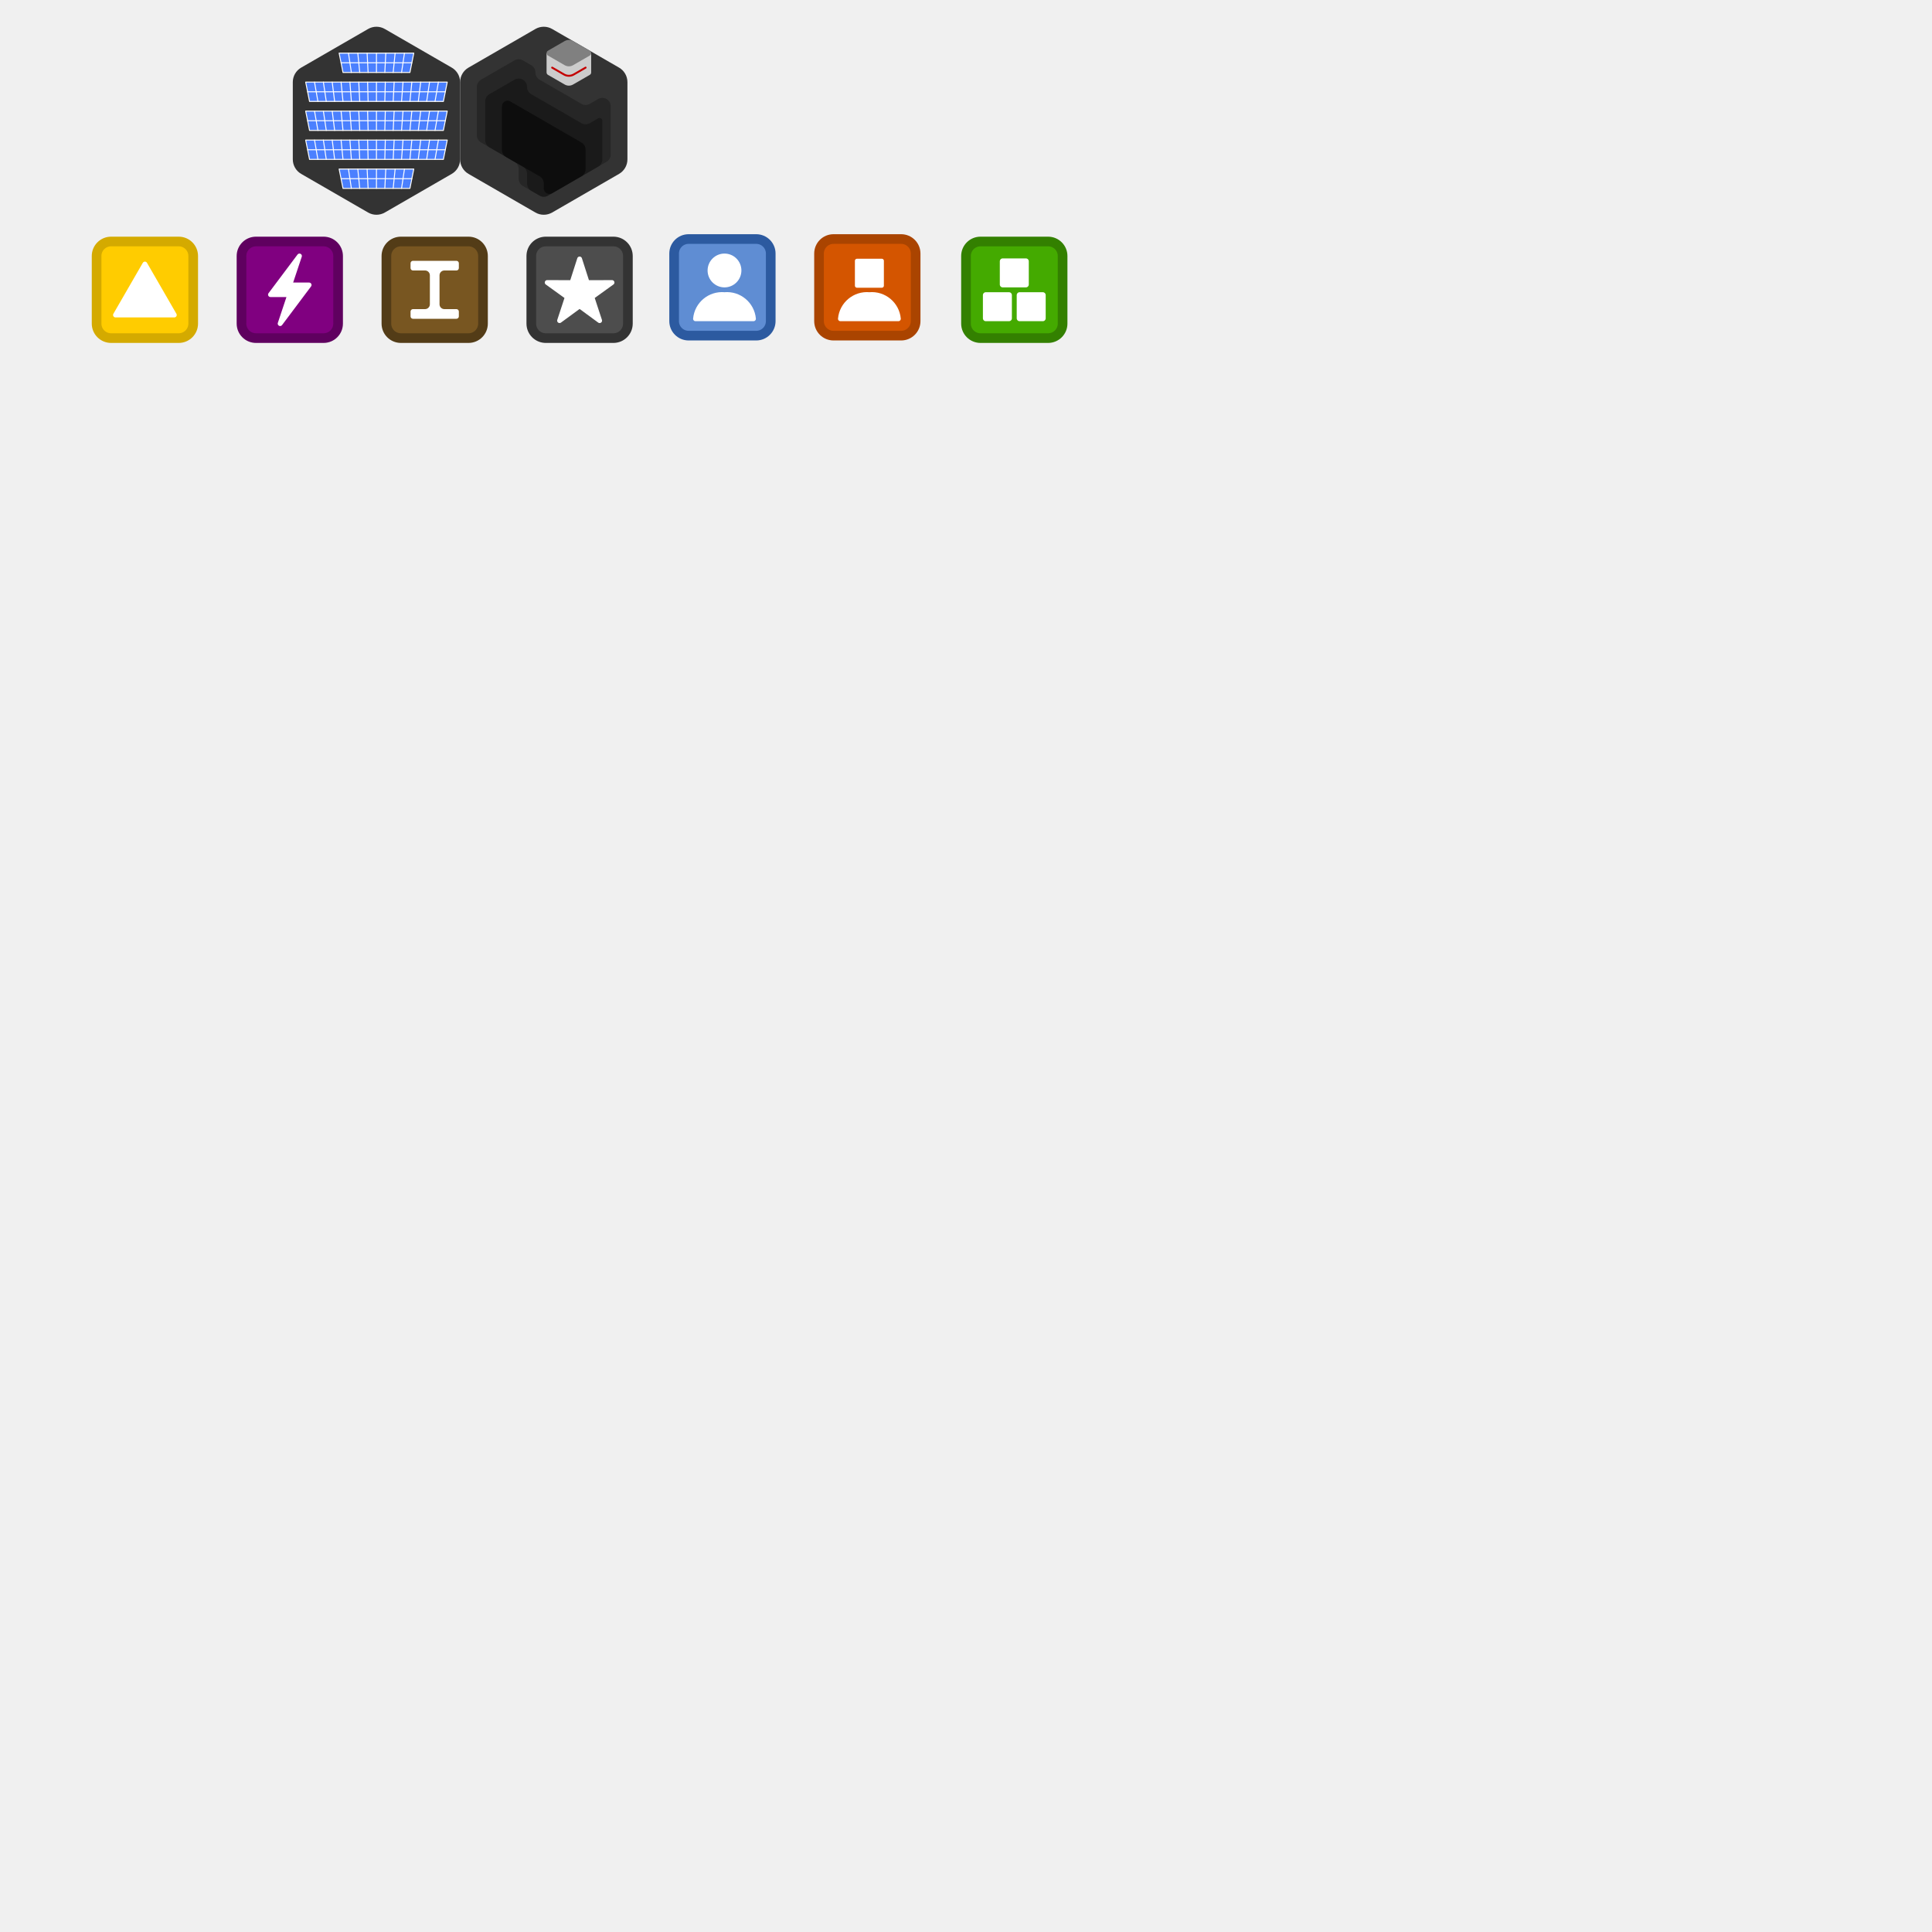
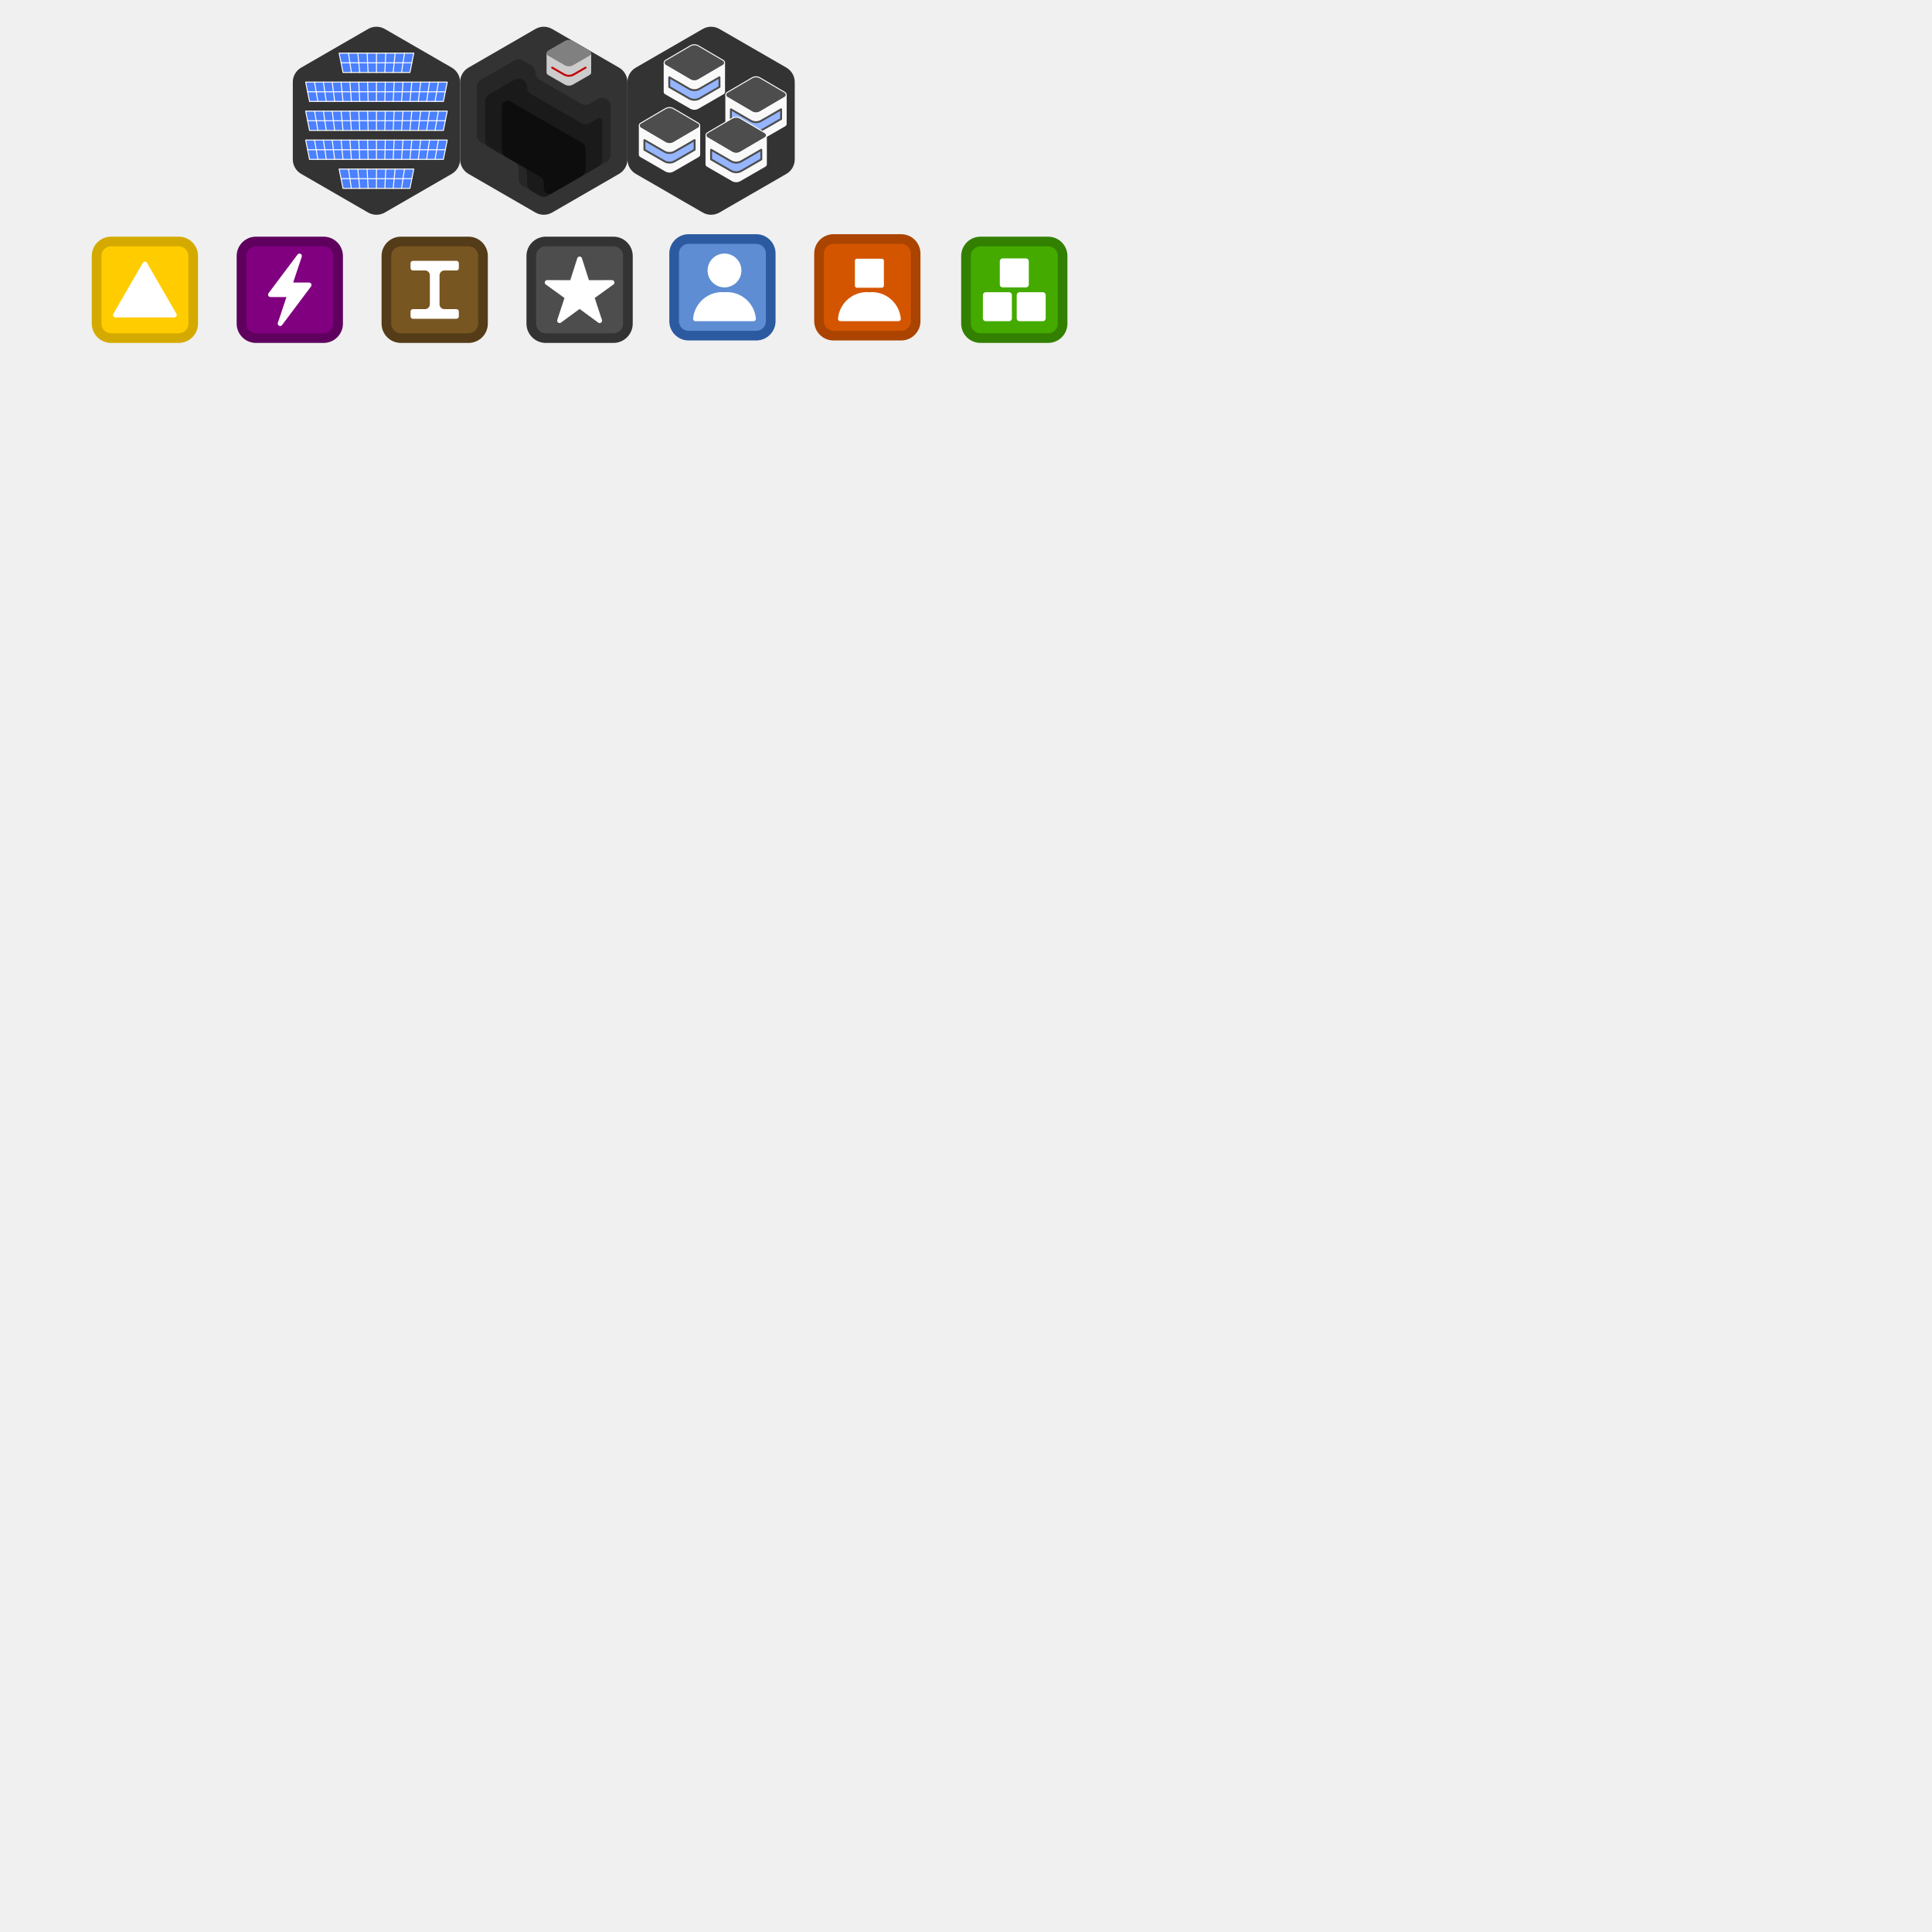
<svg xmlns="http://www.w3.org/2000/svg" width="200mm" height="200mm" viewBox="0 0 200 200" version="1.1" id="svg5">
  <defs id="defs2">
    </defs>
  <g id="layer4-2-2" transform="translate(75.5,-0.4999979)">
    <rect style="fill:#44aa00;fill-opacity:1;stroke:#338000;stroke-width:1;stroke-linejoin:round;stroke-dasharray:none;stroke-opacity:1" id="rect2-9-4-9" width="10" height="10" x="24.5" y="25.5" ry="1.5" />
    <rect style="fill:#ffffff;fill-opacity:1;stroke:#ffffff;stroke-width:0.6;stroke-linecap:round;stroke-linejoin:round;stroke-dasharray:none;stroke-opacity:1" id="rect9" width="2.4" height="2.4" x="28.3" y="27.55" />
    <rect style="fill:#ffffff;fill-opacity:1;stroke:#ffffff;stroke-width:0.6;stroke-linecap:round;stroke-linejoin:round;stroke-dasharray:none;stroke-opacity:1" id="rect9-7" width="2.4" height="2.4" x="26.55" y="31.05" />
    <rect style="fill:#ffffff;fill-opacity:1;stroke:#ffffff;stroke-width:0.6;stroke-linecap:round;stroke-linejoin:round;stroke-dasharray:none;stroke-opacity:1" id="rect9-3" width="2.4" height="2.4" x="30.05" y="31.05" />
  </g>
  <g id="layer1">
    <path style="fill:#333333;fill-opacity:1;stroke:#ffffff;stroke-width:0;stroke-linecap:round;stroke-linejoin:round" id="path328-1" d="m 12.557,12.75 -3.464,2 a 0.866,0.866 180 0 1 -0.866,0 l -3.464,-2 A 0.866,0.866 60 0 1 4.33,12 l -10e-8,-4 a 0.866,0.866 120 0 1 0.433,-0.75 L 8.227,5.25 a 0.866,0.866 180 0 1 0.866,0 l 3.464,2 a 0.866,0.866 60 0 1 0.433,0.75 L 12.99,12 a 0.866,0.866 120 0 1 -0.433,0.75 z" transform="matrix(2,0,0,2,21.65102,-7.499999)" />
    <g id="g26768">
      <path style="fill:#4b80ff;fill-opacity:1;stroke:#ffffff;stroke-width:0.1;stroke-linecap:round;stroke-linejoin:round;stroke-dasharray:none" d="m 35.507,19.5 h 6.928 l 0.4,-2 h -7.728 z" id="path14185-8-7" />
      <path style="fill:#4b80ff;fill-opacity:1;stroke:#ffffff;stroke-width:0.1;stroke-linecap:round;stroke-linejoin:round;stroke-dasharray:none" d="m 35.307,18.5 h 7.328" id="path22693-6" />
      <path style="fill:#4b80ff;fill-opacity:1;stroke:#ffffff;stroke-width:0.1;stroke-linecap:round;stroke-linejoin:round;stroke-dasharray:none" d="m 38.971,19.5 v -2" id="path24257" />
      <path style="fill:#4b80ff;fill-opacity:1;stroke:#ffffff;stroke-width:0.1;stroke-linecap:round;stroke-linejoin:round;stroke-dasharray:none" d="M 37.239,19.5 37.039,17.5" id="path24257-3" />
      <path style="fill:#4b80ff;fill-opacity:1;stroke:#ffffff;stroke-width:0.1;stroke-linecap:round;stroke-linejoin:round;stroke-dasharray:none" d="m 40.703,19.5 0.2,-2" id="path24257-1" />
      <path style="fill:#4b80ff;fill-opacity:1;stroke:#ffffff;stroke-width:0.1;stroke-linecap:round;stroke-linejoin:round;stroke-dasharray:none" d="M 41.569,19.5 41.869,17.5" id="path24257-9" />
      <path style="fill:#4b80ff;fill-opacity:1;stroke:#ffffff;stroke-width:0.1;stroke-linecap:round;stroke-linejoin:round;stroke-dasharray:none" d="m 39.837,19.5 0.1,-2" id="path24257-4" />
      <path style="fill:#4b80ff;fill-opacity:1;stroke:#ffffff;stroke-width:0.1;stroke-linecap:round;stroke-linejoin:round;stroke-dasharray:none" d="M 38.105,19.5 38.005,17.5" id="path24257-7" />
      <path style="fill:#4b80ff;fill-opacity:1;stroke:#ffffff;stroke-width:0.1;stroke-linecap:round;stroke-linejoin:round;stroke-dasharray:none" d="M 36.373,19.5 36.073,17.5" id="path24257-8" />
    </g>
    <g id="g26768-2" transform="translate(1.7029995e-7,-12)">
      <path style="fill:#4b80ff;fill-opacity:1;stroke:#ffffff;stroke-width:0.1;stroke-linecap:round;stroke-linejoin:round;stroke-dasharray:none" d="m 35.507,19.5 h 6.928 l 0.4,-2 h -7.728 z" id="path14185-8-7-6" />
      <path style="fill:#4b80ff;fill-opacity:1;stroke:#ffffff;stroke-width:0.1;stroke-linecap:round;stroke-linejoin:round;stroke-dasharray:none" d="m 35.307,18.5 h 7.328" id="path22693-6-1" />
      <path style="fill:#4b80ff;fill-opacity:1;stroke:#ffffff;stroke-width:0.1;stroke-linecap:round;stroke-linejoin:round;stroke-dasharray:none" d="m 38.971,19.5 v -2" id="path24257-0" />
      <path style="fill:#4b80ff;fill-opacity:1;stroke:#ffffff;stroke-width:0.1;stroke-linecap:round;stroke-linejoin:round;stroke-dasharray:none" d="M 37.239,19.5 37.039,17.5" id="path24257-3-6" />
      <path style="fill:#4b80ff;fill-opacity:1;stroke:#ffffff;stroke-width:0.1;stroke-linecap:round;stroke-linejoin:round;stroke-dasharray:none" d="m 40.703,19.5 0.2,-2" id="path24257-1-1" />
      <path style="fill:#4b80ff;fill-opacity:1;stroke:#ffffff;stroke-width:0.1;stroke-linecap:round;stroke-linejoin:round;stroke-dasharray:none" d="M 41.569,19.5 41.869,17.5" id="path24257-9-5" />
      <path style="fill:#4b80ff;fill-opacity:1;stroke:#ffffff;stroke-width:0.1;stroke-linecap:round;stroke-linejoin:round;stroke-dasharray:none" d="m 39.837,19.5 0.1,-2" id="path24257-4-9" />
      <path style="fill:#4b80ff;fill-opacity:1;stroke:#ffffff;stroke-width:0.1;stroke-linecap:round;stroke-linejoin:round;stroke-dasharray:none" d="M 38.105,19.5 38.005,17.5" id="path24257-7-4" />
      <path style="fill:#4b80ff;fill-opacity:1;stroke:#ffffff;stroke-width:0.1;stroke-linecap:round;stroke-linejoin:round;stroke-dasharray:none" d="M 36.373,19.5 36.073,17.5" id="path24257-8-9" />
    </g>
    <g id="g26757">
      <path style="fill:#4b80ff;fill-opacity:1;stroke:#ffffff;stroke-width:0.1;stroke-linecap:round;stroke-linejoin:round;stroke-dasharray:none" d="m 32.043,16.5 h 13.856 l 0.4,-2 H 31.643 Z" id="path14185-8-2-9" />
      <path style="fill:#4b80ff;fill-opacity:1;stroke:#ffffff;stroke-width:0.1;stroke-linecap:round;stroke-linejoin:round;stroke-dasharray:none" d="M 31.843,15.5 H 46.099" id="path22693-1-9" />
      <path style="fill:#4b80ff;fill-opacity:1;stroke:#ffffff;stroke-width:0.1;stroke-linecap:round;stroke-linejoin:round;stroke-dasharray:none" d="m 38.971,16.5 v -2" id="path25803" />
      <path style="fill:#4b80ff;fill-opacity:1;stroke:#ffffff;stroke-width:0.1;stroke-linecap:round;stroke-linejoin:round;stroke-dasharray:none" d="m 39.837,16.5 0.05,-2" id="path25803-4" />
      <path style="fill:#4b80ff;fill-opacity:1;stroke:#ffffff;stroke-width:0.1;stroke-linecap:round;stroke-linejoin:round;stroke-dasharray:none" d="m 40.703,16.5 0.1,-2" id="path25803-5" />
      <path style="fill:#4b80ff;fill-opacity:1;stroke:#ffffff;stroke-width:0.1;stroke-linecap:round;stroke-linejoin:round;stroke-dasharray:none" d="M 41.569,16.5 41.719,14.5" id="path25803-0" />
      <path style="fill:#4b80ff;fill-opacity:1;stroke:#ffffff;stroke-width:0.1;stroke-linecap:round;stroke-linejoin:round;stroke-dasharray:none" d="M 42.435,16.5 42.635,14.5" id="path25803-3" />
      <path style="fill:#4b80ff;fill-opacity:1;stroke:#ffffff;stroke-width:0.1;stroke-linecap:round;stroke-linejoin:round;stroke-dasharray:none" d="M 44.167,16.5 44.467,14.5" id="path25803-6" />
      <path style="fill:#4b80ff;fill-opacity:1;stroke:#ffffff;stroke-width:0.1;stroke-linecap:round;stroke-linejoin:round;stroke-dasharray:none" d="m 45.033,16.5 0.35,-2" id="path25803-1" />
      <path style="fill:#4b80ff;fill-opacity:1;stroke:#ffffff;stroke-width:0.1;stroke-linecap:round;stroke-linejoin:round;stroke-dasharray:none" d="M 43.301,16.5 43.551,14.5" id="path25803-06" />
      <path style="fill:#4b80ff;fill-opacity:1;stroke:#ffffff;stroke-width:0.1;stroke-linecap:round;stroke-linejoin:round;stroke-dasharray:none" d="M 38.105,16.5 38.055,14.5" id="path25803-32" />
      <path style="fill:#4b80ff;fill-opacity:1;stroke:#ffffff;stroke-width:0.1;stroke-linecap:round;stroke-linejoin:round;stroke-dasharray:none" d="M 37.239,16.5 37.139,14.5" id="path25803-061" />
      <path style="fill:#4b80ff;fill-opacity:1;stroke:#ffffff;stroke-width:0.1;stroke-linecap:round;stroke-linejoin:round;stroke-dasharray:none" d="M 36.373,16.5 36.223,14.5" id="path25803-55" />
      <path style="fill:#4b80ff;fill-opacity:1;stroke:#ffffff;stroke-width:0.1;stroke-linecap:round;stroke-linejoin:round;stroke-dasharray:none" d="M 35.507,16.5 35.307,14.5" id="path25803-47" />
      <path style="fill:#4b80ff;fill-opacity:1;stroke:#ffffff;stroke-width:0.1;stroke-linecap:round;stroke-linejoin:round;stroke-dasharray:none" d="M 34.641,16.5 34.391,14.5" id="path25803-65" />
      <path style="fill:#4b80ff;fill-opacity:1;stroke:#ffffff;stroke-width:0.1;stroke-linecap:round;stroke-linejoin:round;stroke-dasharray:none" d="M 33.775,16.5 33.475,14.5" id="path25803-69" />
      <path style="fill:#4b80ff;fill-opacity:1;stroke:#ffffff;stroke-width:0.1;stroke-linecap:round;stroke-linejoin:round;stroke-dasharray:none" d="M 32.909,16.5 32.559,14.5" id="path25803-45" />
    </g>
    <g id="g26757-2" transform="translate(1.7029995e-7,-3)">
      <path style="fill:#4b80ff;fill-opacity:1;stroke:#ffffff;stroke-width:0.1;stroke-linecap:round;stroke-linejoin:round;stroke-dasharray:none" d="m 32.043,16.5 h 13.856 l 0.4,-2 H 31.643 Z" id="path14185-8-2-9-5" />
      <path style="fill:#4b80ff;fill-opacity:1;stroke:#ffffff;stroke-width:0.1;stroke-linecap:round;stroke-linejoin:round;stroke-dasharray:none" d="M 31.843,15.5 H 46.099" id="path22693-1-9-4" />
      <path style="fill:#4b80ff;fill-opacity:1;stroke:#ffffff;stroke-width:0.1;stroke-linecap:round;stroke-linejoin:round;stroke-dasharray:none" d="m 38.971,16.5 v -2" id="path25803-7" />
      <path style="fill:#4b80ff;fill-opacity:1;stroke:#ffffff;stroke-width:0.1;stroke-linecap:round;stroke-linejoin:round;stroke-dasharray:none" d="m 39.837,16.5 0.05,-2" id="path25803-4-4" />
      <path style="fill:#4b80ff;fill-opacity:1;stroke:#ffffff;stroke-width:0.1;stroke-linecap:round;stroke-linejoin:round;stroke-dasharray:none" d="m 40.703,16.5 0.1,-2" id="path25803-5-4" />
      <path style="fill:#4b80ff;fill-opacity:1;stroke:#ffffff;stroke-width:0.1;stroke-linecap:round;stroke-linejoin:round;stroke-dasharray:none" d="M 41.569,16.5 41.719,14.5" id="path25803-0-3" />
      <path style="fill:#4b80ff;fill-opacity:1;stroke:#ffffff;stroke-width:0.1;stroke-linecap:round;stroke-linejoin:round;stroke-dasharray:none" d="M 42.435,16.5 42.635,14.5" id="path25803-3-0" />
      <path style="fill:#4b80ff;fill-opacity:1;stroke:#ffffff;stroke-width:0.1;stroke-linecap:round;stroke-linejoin:round;stroke-dasharray:none" d="M 44.167,16.5 44.467,14.5" id="path25803-6-7" />
      <path style="fill:#4b80ff;fill-opacity:1;stroke:#ffffff;stroke-width:0.1;stroke-linecap:round;stroke-linejoin:round;stroke-dasharray:none" d="m 45.033,16.5 0.35,-2" id="path25803-1-8" />
      <path style="fill:#4b80ff;fill-opacity:1;stroke:#ffffff;stroke-width:0.1;stroke-linecap:round;stroke-linejoin:round;stroke-dasharray:none" d="M 43.301,16.5 43.551,14.5" id="path25803-06-6" />
      <path style="fill:#4b80ff;fill-opacity:1;stroke:#ffffff;stroke-width:0.1;stroke-linecap:round;stroke-linejoin:round;stroke-dasharray:none" d="M 38.105,16.5 38.055,14.5" id="path25803-32-8" />
      <path style="fill:#4b80ff;fill-opacity:1;stroke:#ffffff;stroke-width:0.1;stroke-linecap:round;stroke-linejoin:round;stroke-dasharray:none" d="M 37.239,16.5 37.139,14.5" id="path25803-061-8" />
      <path style="fill:#4b80ff;fill-opacity:1;stroke:#ffffff;stroke-width:0.1;stroke-linecap:round;stroke-linejoin:round;stroke-dasharray:none" d="M 36.373,16.5 36.223,14.5" id="path25803-55-4" />
      <path style="fill:#4b80ff;fill-opacity:1;stroke:#ffffff;stroke-width:0.1;stroke-linecap:round;stroke-linejoin:round;stroke-dasharray:none" d="M 35.507,16.5 35.307,14.5" id="path25803-47-3" />
      <path style="fill:#4b80ff;fill-opacity:1;stroke:#ffffff;stroke-width:0.1;stroke-linecap:round;stroke-linejoin:round;stroke-dasharray:none" d="M 34.641,16.5 34.391,14.5" id="path25803-65-1" />
      <path style="fill:#4b80ff;fill-opacity:1;stroke:#ffffff;stroke-width:0.1;stroke-linecap:round;stroke-linejoin:round;stroke-dasharray:none" d="M 33.775,16.5 33.475,14.5" id="path25803-69-4" />
      <path style="fill:#4b80ff;fill-opacity:1;stroke:#ffffff;stroke-width:0.1;stroke-linecap:round;stroke-linejoin:round;stroke-dasharray:none" d="M 32.909,16.5 32.559,14.5" id="path25803-45-9" />
    </g>
    <g id="g26757-20" transform="translate(1.7029996e-7,-6)">
      <path style="fill:#4b80ff;fill-opacity:1;stroke:#ffffff;stroke-width:0.1;stroke-linecap:round;stroke-linejoin:round;stroke-dasharray:none" d="m 32.043,16.5 h 13.856 l 0.4,-2 H 31.643 Z" id="path14185-8-2-9-6" />
      <path style="fill:#4b80ff;fill-opacity:1;stroke:#ffffff;stroke-width:0.1;stroke-linecap:round;stroke-linejoin:round;stroke-dasharray:none" d="M 31.843,15.5 H 46.099" id="path22693-1-9-8" />
      <path style="fill:#4b80ff;fill-opacity:1;stroke:#ffffff;stroke-width:0.1;stroke-linecap:round;stroke-linejoin:round;stroke-dasharray:none" d="m 38.971,16.5 v -2" id="path25803-9" />
      <path style="fill:#4b80ff;fill-opacity:1;stroke:#ffffff;stroke-width:0.1;stroke-linecap:round;stroke-linejoin:round;stroke-dasharray:none" d="m 39.837,16.5 0.05,-2" id="path25803-4-2" />
      <path style="fill:#4b80ff;fill-opacity:1;stroke:#ffffff;stroke-width:0.1;stroke-linecap:round;stroke-linejoin:round;stroke-dasharray:none" d="m 40.703,16.5 0.1,-2" id="path25803-5-6" />
      <path style="fill:#4b80ff;fill-opacity:1;stroke:#ffffff;stroke-width:0.1;stroke-linecap:round;stroke-linejoin:round;stroke-dasharray:none" d="M 41.569,16.5 41.719,14.5" id="path25803-0-6" />
      <path style="fill:#4b80ff;fill-opacity:1;stroke:#ffffff;stroke-width:0.1;stroke-linecap:round;stroke-linejoin:round;stroke-dasharray:none" d="M 42.435,16.5 42.635,14.5" id="path25803-3-4" />
      <path style="fill:#4b80ff;fill-opacity:1;stroke:#ffffff;stroke-width:0.1;stroke-linecap:round;stroke-linejoin:round;stroke-dasharray:none" d="M 44.167,16.5 44.467,14.5" id="path25803-6-9" />
      <path style="fill:#4b80ff;fill-opacity:1;stroke:#ffffff;stroke-width:0.1;stroke-linecap:round;stroke-linejoin:round;stroke-dasharray:none" d="m 45.033,16.5 0.35,-2" id="path25803-1-5" />
      <path style="fill:#4b80ff;fill-opacity:1;stroke:#ffffff;stroke-width:0.1;stroke-linecap:round;stroke-linejoin:round;stroke-dasharray:none" d="M 43.301,16.5 43.551,14.5" id="path25803-06-0" />
      <path style="fill:#4b80ff;fill-opacity:1;stroke:#ffffff;stroke-width:0.1;stroke-linecap:round;stroke-linejoin:round;stroke-dasharray:none" d="M 38.105,16.5 38.055,14.5" id="path25803-32-4" />
      <path style="fill:#4b80ff;fill-opacity:1;stroke:#ffffff;stroke-width:0.1;stroke-linecap:round;stroke-linejoin:round;stroke-dasharray:none" d="M 37.239,16.5 37.139,14.5" id="path25803-061-87" />
      <path style="fill:#4b80ff;fill-opacity:1;stroke:#ffffff;stroke-width:0.1;stroke-linecap:round;stroke-linejoin:round;stroke-dasharray:none" d="M 36.373,16.5 36.223,14.5" id="path25803-55-1" />
      <path style="fill:#4b80ff;fill-opacity:1;stroke:#ffffff;stroke-width:0.1;stroke-linecap:round;stroke-linejoin:round;stroke-dasharray:none" d="M 35.507,16.5 35.307,14.5" id="path25803-47-7" />
      <path style="fill:#4b80ff;fill-opacity:1;stroke:#ffffff;stroke-width:0.1;stroke-linecap:round;stroke-linejoin:round;stroke-dasharray:none" d="M 34.641,16.5 34.391,14.5" id="path25803-65-2" />
      <path style="fill:#4b80ff;fill-opacity:1;stroke:#ffffff;stroke-width:0.1;stroke-linecap:round;stroke-linejoin:round;stroke-dasharray:none" d="M 33.775,16.5 33.475,14.5" id="path25803-69-7" />
      <path style="fill:#4b80ff;fill-opacity:1;stroke:#ffffff;stroke-width:0.1;stroke-linecap:round;stroke-linejoin:round;stroke-dasharray:none" d="M 32.909,16.5 32.559,14.5" id="path25803-45-2" />
    </g>
  </g>
  <g id="layer2">
    <path style="fill:#333333;fill-opacity:1;stroke:#ffffff;stroke-width:0;stroke-linecap:round;stroke-linejoin:round" id="path328-1-7" d="m 12.557,12.75 -3.464,2 a 0.866,0.866 180 0 1 -0.866,0 l -3.464,-2 A 0.866,0.866 60 0 1 4.33,12 l -10e-8,-4 a 0.866,0.866 120 0 1 0.433,-0.75 L 8.227,5.25 a 0.866,0.866 180 0 1 0.866,0 l 3.464,2 a 0.866,0.866 60 0 1 0.433,0.75 L 12.99,12 a 0.866,0.866 120 0 1 -0.433,0.75 z" transform="matrix(2,0,0,2,38.97114,-7.499999)" />
    <path style="fill:#262626;fill-opacity:1;stroke:#ffffff;stroke-width:0;stroke-linecap:round;stroke-linejoin:round;stroke-dasharray:none" d="m 49.796,8.25 3.464,-2 a 0.866,0.866 9.8348588e-6 0 1 0.866,10e-8 l 0.866,0.5 a 0.866,0.866 60 0 1 0.433,0.75 0.866,0.866 60 0 0 0.433,0.75 L 60.189,10.75 a 0.866,0.866 1.7538248e-5 0 0 0.866,0 l 0.866,-0.5 a 0.866,0.866 5.0133864e-5 0 1 0.866,10e-7 A 0.866,0.866 60 0 1 63.22,11 v 5 a 0.866,0.866 120 0 1 -0.433,0.75 l -6.062,3.5 a 0.866,0.866 180 0 1 -0.866,0 l -1.732,-1 A 0.866,0.866 60 0 1 53.694,18.5 v -1 a 0.866,0.866 60 0 0 -0.433,-0.75 l -3.464,-2 A 0.866,0.866 60 0 1 49.363,14 l 0,-5 a 0.866,0.866 120 0 1 0.433,-0.75 z" id="path27796" />
    <path style="fill:#1a1a1a;fill-opacity:1;stroke:#ffffff;stroke-width:0;stroke-linecap:round;stroke-linejoin:round;stroke-dasharray:none" d="m 50.662,9.75 2.598,-1.5 a 0.866,0.866 2.0245452e-5 0 1 0.866,3e-7 0.866,0.866 60 0 1 0.433,0.75 v 1e-7 a 0.866,0.866 60 0 0 0.433,0.75 L 60.189,12.75 a 0.866,0.866 180 0 0 0.866,0 l 0.866,-0.5 a 0.289,0.289 30 0 1 0.433,0.25 v 4 a 0.866,0.866 120 0 1 -0.433,0.75 l -5.196,3 a 0.866,0.866 180 0 1 -0.866,0 l -0.866,-0.5 A 0.866,0.866 60 0 1 54.56,19 v -1 a 0.866,0.866 60 0 0 -0.433,-0.75 l -3.464,-2 A 0.866,0.866 60 0 1 50.229,14.5 v -4 a 0.866,0.866 120 0 1 0.433,-0.75 z" id="path27992" />
    <path style="fill:#0d0d0d;fill-opacity:1;stroke:#ffffff;stroke-width:0;stroke-linecap:round;stroke-linejoin:round;stroke-dasharray:none" d="M 34.641,15.5 V 11 a 0.577,0.577 150 0 1 0.866,-0.5 l 7.361,4.25 a 0.866,0.866 60 0 1 0.433,0.75 l 0,2 a 0.866,0.866 120 0 1 -0.433,0.75 L 39.838,20 A 0.577,0.577 30 0 1 38.972,19.5 V 19 a 0.866,0.866 60 0 0 -0.433,-0.75 l -3.464,-2 A 0.866,0.866 60 0 1 34.641,15.5 Z" id="path28064" transform="translate(17.32013)" />
    <path style="fill:#cccccc;fill-opacity:1;stroke:#ffffff;stroke-width:0;stroke-linecap:round;stroke-linejoin:round;stroke-dasharray:none" d="M 56.58,7.5 56.58,5.5 l 1.879,1.111 a 0.845,0.845 0 0 0 0.861,0 L 61.199,5.5 61.199,7.5 a 0.289,0.289 120.002 0 1 -0.144,0.25 L 59.323,8.75 a 0.866,0.866 6.3021978e-6 0 1 -0.866,-10e-8 L 56.725,7.75 a 0.289,0.289 59.998 0 1 -0.144,-0.25 z" id="path29642" />
    <path style="fill:#808080;fill-opacity:1;stroke:#ffffff;stroke-width:0;stroke-linecap:round;stroke-linejoin:round;stroke-dasharray:none" d="m 56.725,5.25 1.732,-1 a 0.866,0.866 0 0 1 0.866,0 L 61.055,5.25 a 0.289,0.289 90 0 1 0,0.5 l -1.732,1 a 0.866,0.866 180 0 1 -0.866,0 L 56.725,5.75 a 0.289,0.289 90 0 1 0,-0.5 z" id="path29644" />
    <path style="fill:none;fill-opacity:1;stroke:#c30000;stroke-width:0.2;stroke-linecap:round;stroke-linejoin:round;stroke-dasharray:none;stroke-opacity:1" d="m 57.158,7 1.229,0.71 a 1.006,1.006 180 0 0 1.006,-3e-7 l 1.229,-0.71" id="path29935" />
  </g>
+   <g id="layer2-1" transform="translate(17.32051)">
+     <path style="fill:#333333;fill-opacity:1;stroke:#ffffff;stroke-width:0;stroke-linecap:round;stroke-linejoin:round" id="path328-1-7-8" d="m 12.557,12.75 -3.464,2 a 0.866,0.866 180 0 1 -0.866,0 l -3.464,-2 A 0.866,0.866 60 0 1 4.33,12 l -10e-8,-4 a 0.866,0.866 120 0 1 0.433,-0.75 L 8.227,5.25 a 0.866,0.866 180 0 1 0.866,0 l 3.464,2 a 0.866,0.866 60 0 1 0.433,0.75 L 12.99,12 a 0.866,0.866 120 0 1 -0.433,0.75 z" transform="matrix(2,0,0,2,38.97114,-7.499999)" />
+     <g id="g9-3" transform="translate(2.597972,-6.50006)">
+       <path style="fill:#f9f9f9;fill-opacity:1;stroke:#ffffff;stroke-width:0;stroke-linecap:round;stroke-linejoin:round;stroke-dasharray:none" d="M 56.145,9.611 56.145,6.611 58.889,8.224 a 0.851,0.851 180 0 0 0.862,0 l 2.744,-1.613 -1.21e-4,3 a 0.289,0.289 120.001 0 1 -0.144,0.25 L 59.753,11.361 a 0.866,0.866 6.7665838e-7 0 1 -0.866,0 L 56.289,9.862 a 0.289,0.289 59.999 0 1 -0.144,-0.25 z" id="path29642-3-5" transform="translate(-7.358553,6.38853)" />
+       <path style="fill:#4d4d4d;fill-opacity:1;stroke:#ffffff;stroke-width:0.1;stroke-linecap:round;stroke-linejoin:round;stroke-dasharray:none" d="m 56.289,6.361 2.598,-1.5 a 0.866,0.866 3.5809864e-6 0 1 0.866,0 l 2.598,1.5 a 0.289,0.289 90 0 1 0,0.5 l -2.598,1.5 a 0.866,0.866 180 0 1 -0.866,0 L 56.289,6.861 a 0.289,0.289 90 0 1 0,-0.5 z" id="path29644-7-9" transform="matrix(0.9848835,0,0,1.000201,-6.461843,6.387004)" />
+       <path style="fill:#96b5ff;fill-opacity:1;stroke:#4d4d4d;stroke-width:0.2;stroke-linecap:round;stroke-linejoin:round;stroke-dasharray:none;stroke-opacity:1" d="m 49.363,14.5 v 1 l 2.051,1.184 a 1.095,1.095 0 0 0 1.095,0 L 54.56,15.5 v -1 l -2.061,1.19 a 1.075,1.075 0 0 1 -1.075,0 z" id="path9-8" />
+     </g>
+     <g id="g9-3-3" transform="translate(8.978875,-3.183955)">
+       <path style="fill:#f9f9f9;fill-opacity:1;stroke:#ffffff;stroke-width:0;stroke-linecap:round;stroke-linejoin:round;stroke-dasharray:none" d="M 56.145,9.611 56.145,6.611 58.889,8.224 a 0.851,0.851 180 0 0 0.862,0 l 2.744,-1.613 -1.21e-4,3 a 0.289,0.289 120.001 0 1 -0.144,0.25 L 59.753,11.361 a 0.866,0.866 6.7665838e-7 0 1 -0.866,0 L 56.289,9.862 a 0.289,0.289 59.999 0 1 -0.144,-0.25 z" id="path29642-3-5-6" transform="translate(-7.358553,6.38853)" />
+       <path style="fill:#4d4d4d;fill-opacity:1;stroke:#ffffff;stroke-width:0.1;stroke-linecap:round;stroke-linejoin:round;stroke-dasharray:none" d="m 56.289,6.361 2.598,-1.5 a 0.866,0.866 3.5809864e-6 0 1 0.866,0 l 2.598,1.5 a 0.289,0.289 90 0 1 0,0.5 l -2.598,1.5 a 0.866,0.866 180 0 1 -0.866,0 L 56.289,6.861 a 0.289,0.289 90 0 1 0,-0.5 z" id="path29644-7-9-1" transform="matrix(0.9848835,0,0,1.000201,-6.461843,6.387004)" />
+       <path style="fill:#96b5ff;fill-opacity:1;stroke:#4d4d4d;stroke-width:0.2;stroke-linecap:round;stroke-linejoin:round;stroke-dasharray:none;stroke-opacity:1" d="m 49.363,14.5 v 1 l 2.051,1.184 a 1.095,1.095 0 0 0 1.095,0 L 54.56,15.5 v -1 l -2.061,1.19 a 1.075,1.075 0 0 1 -1.075,0 z" id="path9-8-5" />
+     </g>
+     <g id="g9-3-2" transform="translate(6.928307,0.9999401)">
+       <path style="fill:#f9f9f9;fill-opacity:1;stroke:#ffffff;stroke-width:0;stroke-linecap:round;stroke-linejoin:round;stroke-dasharray:none" d="M 56.145,9.611 56.145,6.611 58.889,8.224 a 0.851,0.851 180 0 0 0.862,0 l 2.744,-1.613 -1.21e-4,3 a 0.289,0.289 120.001 0 1 -0.144,0.25 L 59.753,11.361 a 0.866,0.866 6.7665838e-7 0 1 -0.866,0 L 56.289,9.862 a 0.289,0.289 59.999 0 1 -0.144,-0.25 z" id="path29642-3-5-60" transform="translate(-7.358553,6.38853)" />
+       <path style="fill:#4d4d4d;fill-opacity:1;stroke:#ffffff;stroke-width:0.1;stroke-linecap:round;stroke-linejoin:round;stroke-dasharray:none" d="m 56.289,6.361 2.598,-1.5 a 0.866,0.866 3.5809864e-6 0 1 0.866,0 l 2.598,1.5 a 0.289,0.289 90 0 1 0,0.5 l -2.598,1.5 a 0.866,0.866 180 0 1 -0.866,0 L 56.289,6.861 a 0.289,0.289 90 0 1 0,-0.5 z" id="path29644-7-9-16" transform="matrix(0.9848835,0,0,1.000201,-6.461843,6.387004)" />
+       <path style="fill:#96b5ff;fill-opacity:1;stroke:#4d4d4d;stroke-width:0.2;stroke-linecap:round;stroke-linejoin:round;stroke-dasharray:none;stroke-opacity:1" d="m 49.363,14.5 v 1 l 2.051,1.184 a 1.095,1.095 0 0 0 1.095,0 L 54.56,15.5 v -1 l -2.061,1.19 a 1.075,1.075 0 0 1 -1.075,0 z" id="path9-8-57" />
+     </g>
+     <g id="g9" transform="translate(0.02618241,4.0089176e-4)">
+       <path style="fill:#f9f9f9;fill-opacity:1;stroke:#ffffff;stroke-width:0;stroke-linecap:round;stroke-linejoin:round;stroke-dasharray:none" d="M 56.145,9.611 56.145,6.611 58.889,8.224 a 0.851,0.851 180 0 0 0.862,0 l 2.744,-1.613 -1.21e-4,3 a 0.289,0.289 120.001 0 1 -0.144,0.25 L 59.753,11.361 a 0.866,0.866 6.7665838e-7 0 1 -0.866,0 L 56.289,9.862 a 0.289,0.289 59.999 0 1 -0.144,-0.25 z" id="path29642-3" transform="translate(-7.358553,6.38853)" />
+       <path style="fill:#4d4d4d;fill-opacity:1;stroke:#ffffff;stroke-width:0.1;stroke-linecap:round;stroke-linejoin:round;stroke-dasharray:none" d="m 56.289,6.361 2.598,-1.5 a 0.866,0.866 3.5809864e-6 0 1 0.866,0 l 2.598,1.5 a 0.289,0.289 90 0 1 0,0.5 l -2.598,1.5 a 0.866,0.866 180 0 1 -0.866,0 L 56.289,6.861 a 0.289,0.289 90 0 1 0,-0.5 z" id="path29644-7" transform="matrix(0.9848835,0,0,1.000201,-6.461843,6.387004)" />
+       <path style="fill:#96b5ff;fill-opacity:1;stroke:#4d4d4d;stroke-width:0.2;stroke-linecap:round;stroke-linejoin:round;stroke-dasharray:none;stroke-opacity:1" d="m 49.363,14.5 v 1 l 2.051,1.184 a 1.095,1.095 0 0 0 1.095,0 L 54.56,15.5 v -1 l -2.061,1.19 a 1.075,1.075 0 0 1 -1.075,0 z" id="path9" />
+     </g>
+   </g>
  <g id="layer3">
    <rect style="fill:#ffcc00;stroke:#d4aa00;stroke-width:1;stroke-linejoin:round;stroke-dasharray:none" id="rect2" width="10" height="10" x="10" y="25" ry="1.5" />
    <path style="fill:#ffffff;stroke:#ffffff;stroke-width:0.5;stroke-linejoin:round;stroke-dasharray:none" id="path2" d="m 15,26.484 3.045,5.275 -6.091,0 z" transform="translate(-2.8602409e-8,0.8494612)" />
  </g>
  <g id="layer4">
    <rect style="fill:#800080;stroke:#5f005f;stroke-width:1;stroke-linejoin:round;stroke-dasharray:none;stroke-opacity:1" id="rect2-9" width="10" height="10" x="25" y="25" ry="1.5" />
    <path style="fill:#ffffff;stroke:#ffffff;stroke-width:0.5;stroke-linejoin:round;stroke-dasharray:none;stroke-opacity:1" d="M 28,30.5 H 30 l -1,3 3,-4 H 30 l 1,-3 z" id="path3" />
  </g>
  <g id="layer4-2" transform="translate(16)">
    <rect style="fill:#785621;fill-opacity:1;stroke:#533c17;stroke-width:1;stroke-linejoin:round;stroke-dasharray:none;stroke-opacity:1" id="rect2-9-4" width="10" height="10" x="24" y="25" ry="1.5" />
    <path style="fill:#ffffff;fill-opacity:1;stroke:#ffffff;stroke-width:0;stroke-linecap:butt;stroke-linejoin:round;stroke-dasharray:none;stroke-opacity:1" d="m 26.5,27.25 v 0.5 a 0.25,0.25 45 0 0 0.25,0.25 H 28 a 0.5,0.5 45 0 1 0.5,0.5 v 3 a 0.5,0.5 135 0 1 -0.5,0.5 h -1.25 a 0.25,0.25 135 0 0 -0.25,0.25 V 32.75 A 0.25,0.25 45 0 0 26.75,33 h 4.5 a 0.25,0.25 135 0 0 0.25,-0.25 v -0.5 a 0.25,0.25 45 0 0 -0.25,-0.25 l -1.25,0 a 0.5,0.5 45 0 1 -0.5,-0.5 v -3 a 0.5,0.5 135 0 1 0.5,-0.5 l 1.25,0 a 0.25,0.25 135 0 0 0.25,-0.25 v -0.5 a 0.25,0.25 45 0 0 -0.25,-0.25 h -4.5 a 0.25,0.25 135 0 0 -0.25,0.25 z" id="path4" />
  </g>
  <g id="layer4-2-7" transform="translate(31)">
    <rect style="fill:#4d4d4d;fill-opacity:1;stroke:#333333;stroke-width:1;stroke-linejoin:round;stroke-dasharray:none;stroke-opacity:1" id="rect2-9-4-1" width="10" height="10" x="24" y="25" ry="1.5" />
    <path style="fill:#ffffff;fill-opacity:1;stroke:#ffffff;stroke-width:0.5;stroke-linecap:butt;stroke-linejoin:round;stroke-dasharray:none;stroke-opacity:1" id="path5" d="m 29,26.471 0.786,2.448 2.571,-0.009 -2.085,1.504 0.803,2.442 L 29,31.337 l -2.074,1.518 0.803,-2.442 -2.085,-1.504 2.571,0.009 z" transform="translate(-1.4145681e-7,0.3370053)" />
  </g>
  <g id="layer4-2-7-6" transform="translate(45.78579,-0.2554597)">
    <rect style="fill:#5f8dd3;fill-opacity:1;stroke:#2c5aa0;stroke-width:1;stroke-linejoin:round;stroke-dasharray:none;stroke-opacity:1" id="rect2-9-4-1-1" width="10" height="10" x="24" y="25" ry="1.5" />
    <path style="fill:#ffffff;fill-opacity:1;stroke:#ffffff;stroke-width:0.5;stroke-linecap:butt;stroke-linejoin:round;stroke-dasharray:none;stroke-opacity:1" d="m 26.214,33.255 h 6 a 2.761,2.761 39.806 0 0 -3,-2.5 2.761,2.761 140.194 0 0 -3,2.5 z" id="path6" />
    <circle style="fill:#ffffff;fill-opacity:1;stroke:#ffffff;stroke-width:0.5;stroke-linecap:butt;stroke-linejoin:round;stroke-dasharray:none;stroke-opacity:1" id="path7" cx="29.214" cy="28.255" r="1.5" />
  </g>
  <g id="layer4-2-7-6-1" transform="translate(60.78579,-0.2554586)">
    <rect style="fill:#d45500;fill-opacity:1;stroke:#aa4400;stroke-width:1;stroke-linejoin:round;stroke-dasharray:none;stroke-opacity:1" id="rect2-9-4-1-1-6" width="10" height="10" x="24" y="25" ry="1.5" />
    <rect style="fill:#ffffff;fill-opacity:1;stroke:#ffffff;stroke-width:0.429;stroke-linecap:butt;stroke-linejoin:round;stroke-dasharray:none;stroke-opacity:1" id="rect8" width="2.571" height="2.571" x="27.928" y="27.255" />
    <path style="fill:#ffffff;fill-opacity:1;stroke:#ffffff;stroke-width:0.5;stroke-linecap:butt;stroke-linejoin:round;stroke-dasharray:none;stroke-opacity:1" d="m 26.214,33.255 h 6 a 2.761,2.761 39.806 0 0 -3,-2.5 2.761,2.761 140.194 0 0 -3,2.5 z" id="path6-1" />
  </g>
</svg>
